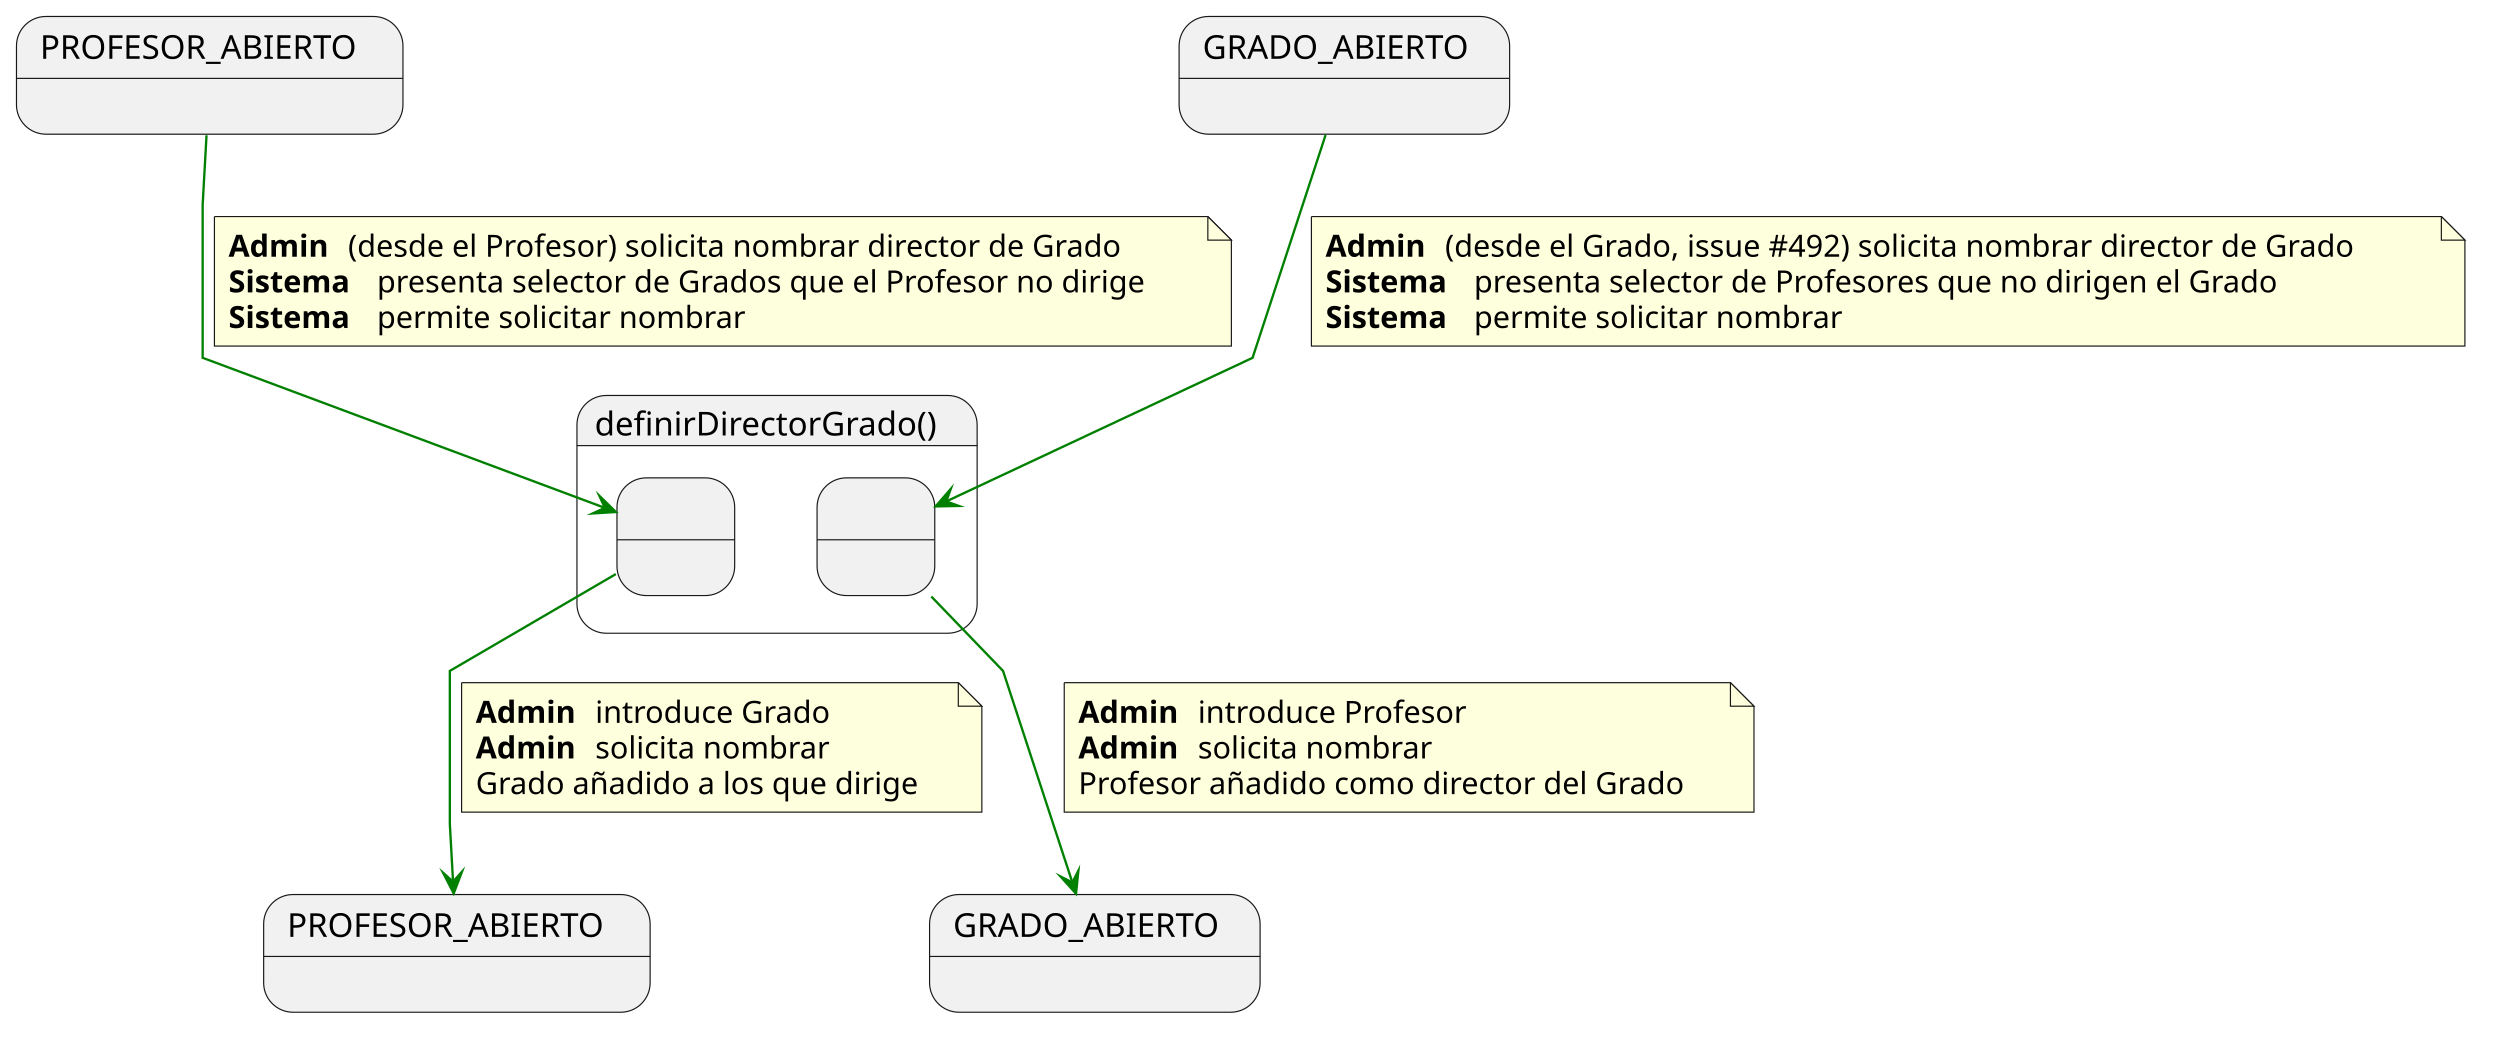
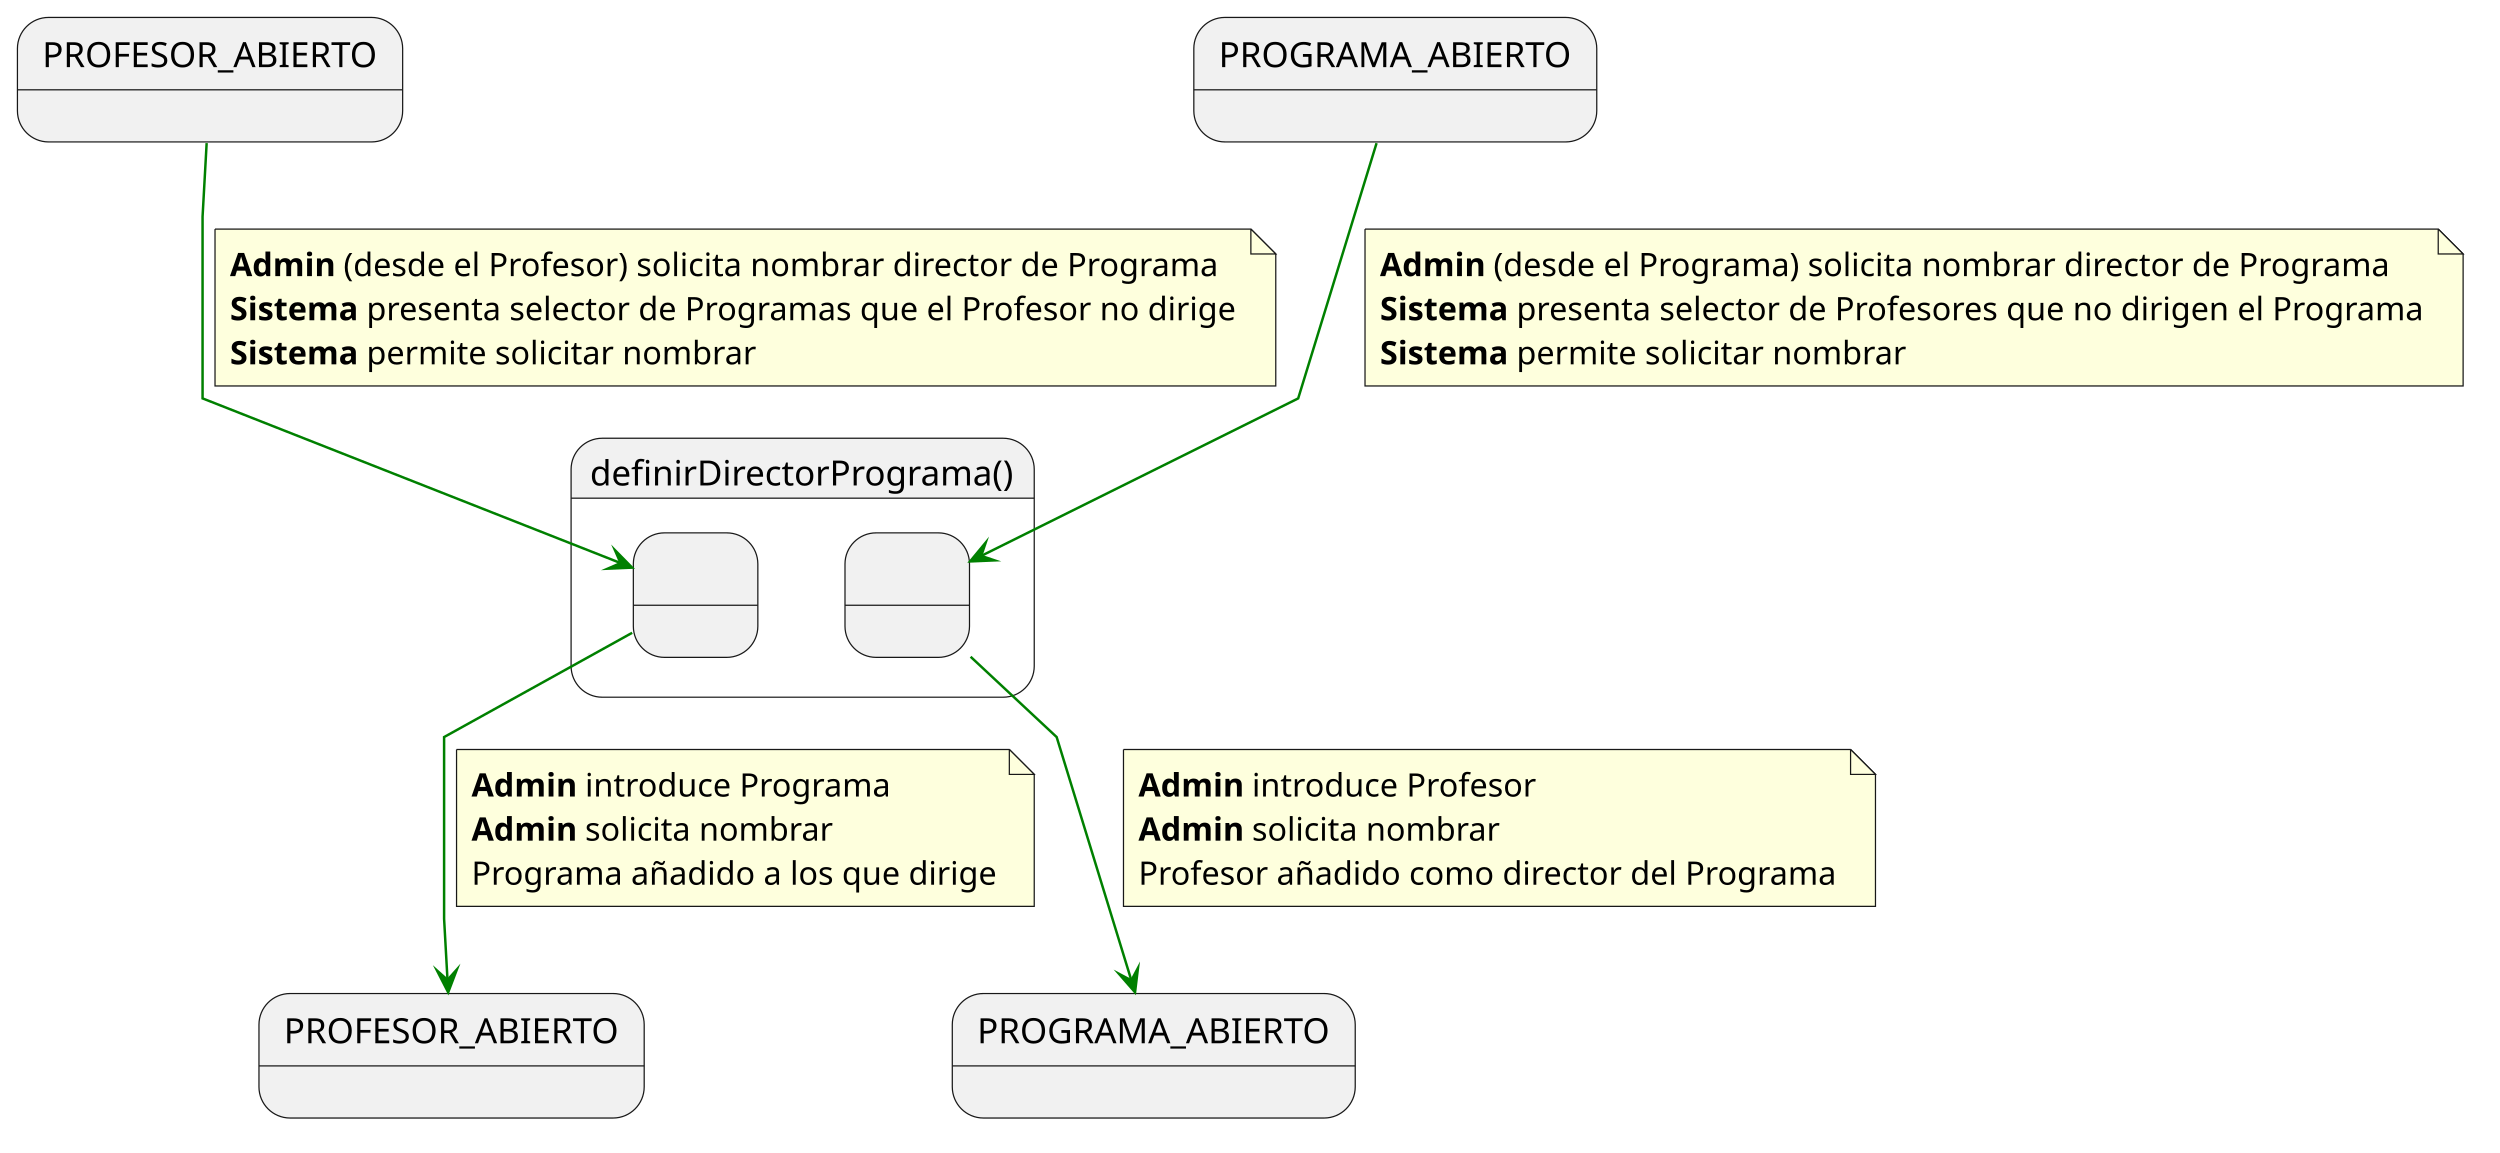
- <svg xmlns="http://www.w3.org/2000/svg" version="1.1" data-diagram-type="STATE" style="width:1062px;height:444px;background:#FFFFFF;" width="1062px" height="444px" viewBox="0 0 1062 444" zoomAndPan="magnify" preserveAspectRatio="none" contentStyleType="text/css">
+ <svg xmlns="http://www.w3.org/2000/svg" version="1.1" data-diagram-type="STATE" style="width:1004px;height:463px;background:#FFFFFF;" width="1004px" height="463px" viewBox="0 0 1004 463" zoomAndPan="magnify" preserveAspectRatio="none" contentStyleType="text/css">
  <defs />
  <g font-family="sans-serif" lengthAdjust="spacing">
-     <g class="cluster" data-qualified-name="definirDirectorGrado" id="ent0005" data-source-line="8">
-       <path d="M257.59,168 L402.59,168 A12.5,12.5 0 0 1 415.09,180.5 L415.09,189.297 L245.09,189.297 L245.09,180.5 A12.5,12.5 0 0 1 257.59,168" fill="#F1F1F1" />
-       <rect x="245.09" y="168" width="170" height="101" fill="none" style="stroke:#181818;stroke-width:0.5;" rx="12.5" ry="12.5" />
-       <line x1="245.09" y1="189.297" x2="415.09" y2="189.297" style="stroke:#181818;stroke-width:0.5;" />
-       <text x="252.618" y="184.995" fill="#000" font-size="14" textLength="154.943">definirDirectorGrado()</text>
+     <g class="cluster" data-qualified-name="definirDirectorPrograma" id="ent0005" data-source-line="9">
+       <path d="M241.85,176 L402.85,176 A12.5,12.5 0 0 1 415.35,188.5 L415.35,200.068 L229.35,200.068 L229.35,188.5 A12.5,12.5 0 0 1 241.85,176" fill="#F1F1F1" />
+       <rect x="229.35" y="176" width="186" height="104" fill="none" style="stroke:#181818;stroke-width:0.5;" rx="12.5" ry="12.5" />
+       <line x1="229.35" y1="200.068" x2="415.35" y2="200.068" style="stroke:#181818;stroke-width:0.5;" />
+       <text x="236.936" y="194.966" fill="#000" font-size="14" textLength="170.827">definirDirectorPrograma()</text>
    </g>
-     <g class="entity" data-qualified-name="definirDirectorGrado.SeleccionandoGrado" id="ent0006" data-source-line="10">
-       <rect x="262.09" y="203" width="50" height="50" fill="#F1F1F1" style="stroke:#181818;stroke-width:0.5;" rx="12.5" ry="12.5" />
-       <line x1="262.09" y1="229.297" x2="312.09" y2="229.297" style="stroke:#181818;stroke-width:0.5;" />
-       <text x="284.865" y="220.995" fill="#000" font-size="14"> </text>
+     <g class="entity" data-qualified-name="definirDirectorPrograma.SeleccionandoPrograma" id="ent0006" data-source-line="11">
+       <rect x="254.35" y="214" width="50" height="50" fill="#F1F1F1" style="stroke:#181818;stroke-width:0.5;" rx="12.5" ry="12.5" />
+       <line x1="254.35" y1="243.068" x2="304.35" y2="243.068" style="stroke:#181818;stroke-width:0.5;" />
+       <text x="277.53" y="233.966" fill="#000" font-size="14"> </text>
    </g>
-     <g class="entity" data-qualified-name="definirDirectorGrado.SeleccionandoProfesor" id="ent0007" data-source-line="11">
-       <rect x="347.09" y="203" width="50" height="50" fill="#F1F1F1" style="stroke:#181818;stroke-width:0.5;" rx="12.5" ry="12.5" />
-       <line x1="347.09" y1="229.297" x2="397.09" y2="229.297" style="stroke:#181818;stroke-width:0.5;" />
-       <text x="369.865" y="220.995" fill="#000" font-size="14"> </text>
+     <g class="entity" data-qualified-name="definirDirectorPrograma.SeleccionandoProfesor" id="ent0007" data-source-line="12">
+       <rect x="339.35" y="214" width="50" height="50" fill="#F1F1F1" style="stroke:#181818;stroke-width:0.5;" rx="12.5" ry="12.5" />
+       <line x1="339.35" y1="243.068" x2="389.35" y2="243.068" style="stroke:#181818;stroke-width:0.5;" />
+       <text x="362.53" y="233.966" fill="#000" font-size="14"> </text>
    </g>
-     <g class="entity" data-qualified-name="PROFESOR_ABIERTO" id="ent0001" data-source-line="3">
-       <rect x="7" y="7" width="164.177" height="50" fill="#F1F1F1" style="stroke:#181818;stroke-width:0.5;" rx="12.5" ry="12.5" />
-       <line x1="7" y1="33.297" x2="171.177" y2="33.297" style="stroke:#181818;stroke-width:0.5;" />
-       <text x="17" y="24.995" fill="#000" font-size="14" textLength="144.177">PROFESOR_ABIERTO</text>
+     <g class="entity" data-qualified-name="PROFESOR_ABIERTO" id="ent0001" data-source-line="4">
+       <rect x="7" y="7" width="154.707" height="50" fill="#F1F1F1" style="stroke:#181818;stroke-width:0.5;" rx="12.5" ry="12.5" />
+       <line x1="7" y1="36.068" x2="161.707" y2="36.068" style="stroke:#181818;stroke-width:0.5;" />
+       <text x="17" y="26.966" fill="#000" font-size="14" textLength="134.707">PROFESOR_ABIERTO</text>
    </g>
-     <g class="entity" data-qualified-name="GRADO_ABIERTO" id="ent0002" data-source-line="4">
-       <rect x="500.88" y="7" width="140.408" height="50" fill="#F1F1F1" style="stroke:#181818;stroke-width:0.5;" rx="12.5" ry="12.5" />
-       <line x1="500.88" y1="33.297" x2="641.288" y2="33.297" style="stroke:#181818;stroke-width:0.5;" />
-       <text x="510.88" y="24.995" fill="#000" font-size="14" textLength="120.408">GRADO_ABIERTO</text>
+     <g class="entity" data-qualified-name="PROGRAMA_ABIERTO" id="ent0002" data-source-line="5">
+       <rect x="479.44" y="7" width="161.819" height="50" fill="#F1F1F1" style="stroke:#181818;stroke-width:0.5;" rx="12.5" ry="12.5" />
+       <line x1="479.44" y1="36.068" x2="641.259" y2="36.068" style="stroke:#181818;stroke-width:0.5;" />
+       <text x="489.44" y="26.966" fill="#000" font-size="14" textLength="141.819">PROGRAMA_ABIERTO</text>
    </g>
-     <g class="entity" data-qualified-name="PROFESOR_ABIERTO_SALIDA" id="ent0003" data-source-line="5">
-       <rect x="112" y="380" width="164.177" height="50" fill="#F1F1F1" style="stroke:#181818;stroke-width:0.5;" rx="12.5" ry="12.5" />
-       <line x1="112" y1="406.297" x2="276.177" y2="406.297" style="stroke:#181818;stroke-width:0.5;" />
-       <text x="122" y="397.995" fill="#000" font-size="14" textLength="144.177">PROFESOR_ABIERTO</text>
+     <g class="entity" data-qualified-name="PROFESOR_ABIERTO_SALIDA" id="ent0003" data-source-line="6">
+       <rect x="104" y="399" width="154.707" height="50" fill="#F1F1F1" style="stroke:#181818;stroke-width:0.5;" rx="12.5" ry="12.5" />
+       <line x1="104" y1="428.068" x2="258.707" y2="428.068" style="stroke:#181818;stroke-width:0.5;" />
+       <text x="114" y="418.966" fill="#000" font-size="14" textLength="134.707">PROFESOR_ABIERTO</text>
    </g>
-     <g class="entity" data-qualified-name="GRADO_ABIERTO_SALIDA" id="ent0004" data-source-line="6">
-       <rect x="394.88" y="380" width="140.408" height="50" fill="#F1F1F1" style="stroke:#181818;stroke-width:0.5;" rx="12.5" ry="12.5" />
-       <line x1="394.88" y1="406.297" x2="535.288" y2="406.297" style="stroke:#181818;stroke-width:0.5;" />
-       <text x="404.88" y="397.995" fill="#000" font-size="14" textLength="120.408">GRADO_ABIERTO</text>
+     <g class="entity" data-qualified-name="PROGRAMA_ABIERTO_SALIDA" id="ent0004" data-source-line="7">
+       <rect x="382.44" y="399" width="161.819" height="50" fill="#F1F1F1" style="stroke:#181818;stroke-width:0.5;" rx="12.5" ry="12.5" />
+       <line x1="382.44" y1="428.068" x2="544.259" y2="428.068" style="stroke:#181818;stroke-width:0.5;" />
+       <text x="392.44" y="418.966" fill="#000" font-size="14" textLength="141.819">PROGRAMA_ABIERTO</text>
    </g>
-     <g class="link" data-entity-1="ent0001" data-entity-2="ent0006" id="lnk8" data-source-line="14" data-link-type="dependency">
-       <path d="M87.73,57.47 C86.94,71.76 86.09,87 86.09,87 C86.09,87 86.09,152 86.09,152 C86.09,152 202.866,195.572 256.946,215.752" style="stroke:#008000;stroke-width:1;" fill="none" id="PROFESOR_ABIERTO-to-SeleccionandoGrado" />
-       <polygon points="261.63,217.5,254.596,210.606,256.946,215.752,251.8,218.101,261.63,217.5" fill="#008000" style="stroke:#008000;stroke-width:1;stroke-linejoin:miter;stroke-miterlimit:10;" />
-       <path d="M91.09,92 L91.09,147 L523.09,147 L523.09,102 L513.09,92 L91.09,92" style="stroke:#181818;stroke-width:0.5;" fill="#FEFFDD" />
-       <path d="M513.09,92 L513.09,102 L523.09,102 L513.09,92" style="stroke:#181818;stroke-width:0.5;" fill="#FEFFDD" />
-       <text x="97.09" y="109.067" fill="#000" font-size="13" textLength="46.624" font-weight="700">Admin</text>
-       <text x="147.846" y="109.067" fill="#000" font-size="13" textLength="351.863">(desde el Profesor) solicita nombrar director de Grado</text>
-       <text x="97.09" y="124.2" fill="#000" font-size="13" textLength="58.906" font-weight="700">Sistema</text>
-       <text x="160.129" y="124.2" fill="#000" font-size="13" textLength="348.41">presenta selector de Grados que el Profesor no dirige</text>
-       <text x="97.09" y="139.333" fill="#000" font-size="13" textLength="58.906" font-weight="700">Sistema</text>
-       <text x="160.129" y="139.333" fill="#000" font-size="13" textLength="166.112">permite solicitar nombrar</text>
+     <g class="link" data-entity-1="ent0001" data-entity-2="ent0006" id="lnk8" data-source-line="15" data-link-type="dependency">
+       <path d="M82.99,57.47 C82.2,71.76 81.35,87 81.35,87 C81.35,87 81.35,160 81.35,160 C81.35,160 195.748,205.068 249.218,226.128" style="stroke:#008000;stroke-width:1;" fill="none" id="PROFESOR_ABIERTO-to-SeleccionandoPrograma" />
+       <polygon points="253.87,227.96,246.962,220.94,249.218,226.128,244.03,228.384,253.87,227.96" fill="#008000" style="stroke:#008000;stroke-width:1;stroke-linejoin:miter;stroke-miterlimit:10;" />
+       <path d="M86.35,92 L86.35,155 L512.35,155 L512.35,102 L502.35,92 L86.35,92" style="stroke:#181818;stroke-width:0.5;" fill="#FEFFDD" />
+       <path d="M502.35,92 L502.35,102 L512.35,102 L502.35,92" style="stroke:#181818;stroke-width:0.5;" fill="#FEFFDD" />
+       <text x="92.35" y="110.897" fill="#000" font-size="13" textLength="42.224" font-weight="700">Admin</text>
+       <text x="137.954" y="110.897" fill="#000" font-size="13" textLength="352.599">(desde el Profesor) solicita nombrar director de Programa</text>
+       <text x="92.35" y="128.603" fill="#000" font-size="13" textLength="51.441" font-weight="700">Sistema</text>
+       <text x="147.171" y="128.603" fill="#000" font-size="13" textLength="350.194">presenta selector de Programas que el Profesor no dirige</text>
+       <text x="92.35" y="146.309" fill="#000" font-size="13" textLength="51.441" font-weight="700">Sistema</text>
+       <text x="147.171" y="146.309" fill="#000" font-size="13" textLength="156.819">permite solicitar nombrar</text>
    </g>
-     <g class="link" data-entity-1="ent0002" data-entity-2="ent0007" id="lnk9" data-source-line="21" data-link-type="dependency">
-       <path d="M563.1,57.37 C551.69,92.18 532.09,152 532.09,152 C532.09,152 447.087,191.848 401.967,212.998" style="stroke:#008000;stroke-width:1;" fill="none" id="GRADO_ABIERTO-to-SeleccionandoProfesor" />
-       <polygon points="397.44,215.12,407.287,214.922,401.967,212.998,403.891,207.678,397.44,215.12" fill="#008000" style="stroke:#008000;stroke-width:1;stroke-linejoin:miter;stroke-miterlimit:10;" />
-       <path d="M557.09,92 L557.09,147 L1047.09,147 L1047.09,102 L1037.09,92 L557.09,92" style="stroke:#181818;stroke-width:0.5;" fill="#FEFFDD" />
-       <path d="M1037.09,92 L1037.09,102 L1047.09,102 L1037.09,92" style="stroke:#181818;stroke-width:0.5;" fill="#FEFFDD" />
-       <text x="563.09" y="109.067" fill="#000" font-size="13" textLength="46.624" font-weight="700">Admin</text>
-       <text x="613.846" y="109.067" fill="#000" font-size="13" textLength="419.167">(desde el Grado, issue #492) solicita nombrar director de Grado</text>
-       <text x="563.09" y="124.2" fill="#000" font-size="13" textLength="58.906" font-weight="700">Sistema</text>
-       <text x="626.129" y="124.2" fill="#000" font-size="13" textLength="364.647">presenta selector de Profesores que no dirigen el Grado</text>
-       <text x="563.09" y="139.333" fill="#000" font-size="13" textLength="58.906" font-weight="700">Sistema</text>
-       <text x="626.129" y="139.333" fill="#000" font-size="13" textLength="166.112">permite solicitar nombrar</text>
+     <g class="link" data-entity-1="ent0002" data-entity-2="ent0007" id="lnk9" data-source-line="22" data-link-type="dependency">
+       <path d="M552.83,57.49 C541.5,94.39 521.35,160 521.35,160 C521.35,160 438.438,201.195 394.058,223.245" style="stroke:#008000;stroke-width:1;" fill="none" id="PROGRAMA_ABIERTO-to-SeleccionandoProfesor" />
+       <polygon points="389.58,225.47,399.42,225.048,394.058,223.245,395.86,217.883,389.58,225.47" fill="#008000" style="stroke:#008000;stroke-width:1;stroke-linejoin:miter;stroke-miterlimit:10;" />
+       <path d="M548.19,92 L548.19,155 L989.19,155 L989.19,102 L979.19,92 L548.19,92" style="stroke:#181818;stroke-width:0.5;" fill="#FEFFDD" />
+       <path d="M979.19,92 L979.19,102 L989.19,102 L979.19,92" style="stroke:#181818;stroke-width:0.5;" fill="#FEFFDD" />
+       <text x="554.19" y="110.897" fill="#000" font-size="13" textLength="42.224" font-weight="700">Admin</text>
+       <text x="599.794" y="110.897" fill="#000" font-size="13" textLength="361.439">(desde el Programa) solicita nombrar director de Programa</text>
+       <text x="554.19" y="128.603" fill="#000" font-size="13" textLength="51.441" font-weight="700">Sistema</text>
+       <text x="609.011" y="128.603" fill="#000" font-size="13" textLength="365.56">presenta selector de Profesores que no dirigen el Programa</text>
+       <text x="554.19" y="146.309" fill="#000" font-size="13" textLength="51.441" font-weight="700">Sistema</text>
+       <text x="609.011" y="146.309" fill="#000" font-size="13" textLength="156.819">permite solicitar nombrar</text>
    </g>
-     <g class="link" data-entity-1="ent0006" data-entity-2="ent0003" id="lnk10" data-source-line="28" data-link-type="dependency">
-       <path d="M261.61,243.86 C233.17,260.45 191.09,285 191.09,285 C191.09,285 191.09,350 191.09,350 C191.09,350 191.664,360.248 192.454,374.538" style="stroke:#008000;stroke-width:1;" fill="none" id="SeleccionandoGrado-to-PROFESOR_ABIERTO_SALIDA" />
-       <polygon points="192.73,379.53,196.227,370.323,192.454,374.538,188.239,370.765,192.73,379.53" fill="#008000" style="stroke:#008000;stroke-width:1;stroke-linejoin:miter;stroke-miterlimit:10;" />
-       <path d="M196.09,290 L196.09,345 L417.09,345 L417.09,300 L407.09,290 L196.09,290" style="stroke:#181818;stroke-width:0.5;" fill="#FEFFDD" />
-       <path d="M407.09,290 L407.09,300 L417.09,300 L407.09,290" style="stroke:#181818;stroke-width:0.5;" fill="#FEFFDD" />
-       <text x="202.09" y="307.067" fill="#000" font-size="13" textLength="46.624" font-weight="700">Admin</text>
-       <text x="252.846" y="307.067" fill="#000" font-size="13" textLength="105.606">introduce Grado</text>
-       <text x="202.09" y="322.2" fill="#000" font-size="13" textLength="46.624" font-weight="700">Admin</text>
-       <text x="252.846" y="322.2" fill="#000" font-size="13" textLength="105.669">solicita nombrar</text>
-       <text x="202.09" y="337.333" fill="#000" font-size="13" textLength="200.357">Grado añadido a los que dirige</text>
+     <g class="link" data-entity-1="ent0006" data-entity-2="ent0003" id="lnk10" data-source-line="29" data-link-type="dependency">
+       <path d="M253.87,254.13 C223.95,270.72 178.35,296 178.35,296 C178.35,296 178.35,369 178.35,369 C178.35,369 178.924,379.248 179.714,393.538" style="stroke:#008000;stroke-width:1;" fill="none" id="SeleccionandoPrograma-to-PROFESOR_ABIERTO_SALIDA" />
+       <polygon points="179.99,398.53,183.487,389.323,179.714,393.538,175.499,389.765,179.99,398.53" fill="#008000" style="stroke:#008000;stroke-width:1;stroke-linejoin:miter;stroke-miterlimit:10;" />
+       <path d="M183.35,301 L183.35,364 L415.35,364 L415.35,311 L405.35,301 L183.35,301" style="stroke:#181818;stroke-width:0.5;" fill="#FEFFDD" />
+       <path d="M405.35,301 L405.35,311 L415.35,311 L405.35,301" style="stroke:#181818;stroke-width:0.5;" fill="#FEFFDD" />
+       <text x="189.35" y="319.897" fill="#000" font-size="13" textLength="42.224" font-weight="700">Admin</text>
+       <text x="234.954" y="319.897" fill="#000" font-size="13" textLength="123.5">introduce Programa</text>
+       <text x="189.35" y="337.603" fill="#000" font-size="13" textLength="42.224" font-weight="700">Admin</text>
+       <text x="234.954" y="337.603" fill="#000" font-size="13" textLength="99.84">solicita nombrar</text>
+       <text x="189.35" y="355.309" fill="#000" font-size="13" textLength="211.432">Programa añadido a los que dirige</text>
    </g>
-     <g class="link" data-entity-1="ent0007" data-entity-2="ent0004" id="lnk11" data-source-line="35" data-link-type="dependency">
-       <path d="M395.62,253.4 C410.17,268.49 426.09,285 426.09,285 C426.09,285 444.133,340.069 455.543,374.879" style="stroke:#008000;stroke-width:1;" fill="none" id="SeleccionandoProfesor-to-GRADO_ABIERTO_SALIDA" />
-       <polygon points="457.1,379.63,458.098,369.832,455.543,374.879,450.496,372.324,457.1,379.63" fill="#008000" style="stroke:#008000;stroke-width:1;stroke-linejoin:miter;stroke-miterlimit:10;" />
-       <path d="M452.09,290 L452.09,345 L745.09,345 L745.09,300 L735.09,290 L452.09,290" style="stroke:#181818;stroke-width:0.5;" fill="#FEFFDD" />
-       <path d="M735.09,290 L735.09,300 L745.09,300 L735.09,290" style="stroke:#181818;stroke-width:0.5;" fill="#FEFFDD" />
-       <text x="458.09" y="307.067" fill="#000" font-size="13" textLength="46.624" font-weight="700">Admin</text>
-       <text x="508.846" y="307.067" fill="#000" font-size="13" textLength="119.799">introduce Profesor</text>
-       <text x="458.09" y="322.2" fill="#000" font-size="13" textLength="46.624" font-weight="700">Admin</text>
-       <text x="508.846" y="322.2" fill="#000" font-size="13" textLength="105.669">solicita nombrar</text>
-       <text x="458.09" y="337.333" fill="#000" font-size="13" textLength="272.606">Profesor añadido como director del Grado</text>
+     <g class="link" data-entity-1="ent0007" data-entity-2="ent0004" id="lnk11" data-source-line="36" data-link-type="dependency">
+       <path d="M389.8,263.75 C406.15,279.01 424.35,296 424.35,296 C424.35,296 443.032,356.83 454.362,393.73" style="stroke:#008000;stroke-width:1;" fill="none" id="SeleccionandoProfesor-to-PROGRAMA_ABIERTO_SALIDA" />
+       <polygon points="455.83,398.51,457.012,388.732,454.362,393.73,449.364,391.081,455.83,398.51" fill="#008000" style="stroke:#008000;stroke-width:1;stroke-linejoin:miter;stroke-miterlimit:10;" />
+       <path d="M451.19,301 L451.19,364 L753.19,364 L753.19,311 L743.19,301 L451.19,301" style="stroke:#181818;stroke-width:0.5;" fill="#FEFFDD" />
+       <path d="M743.19,301 L743.19,311 L753.19,311 L743.19,301" style="stroke:#181818;stroke-width:0.5;" fill="#FEFFDD" />
+       <text x="457.19" y="319.897" fill="#000" font-size="13" textLength="42.224" font-weight="700">Admin</text>
+       <text x="502.794" y="319.897" fill="#000" font-size="13" textLength="114.66">introduce Profesor</text>
+       <text x="457.19" y="337.603" fill="#000" font-size="13" textLength="42.224" font-weight="700">Admin</text>
+       <text x="502.794" y="337.603" fill="#000" font-size="13" textLength="99.84">solicita nombrar</text>
+       <text x="457.19" y="355.309" fill="#000" font-size="13" textLength="281.32">Profesor añadido como director del Programa</text>
    </g>
  </g>
</svg>
